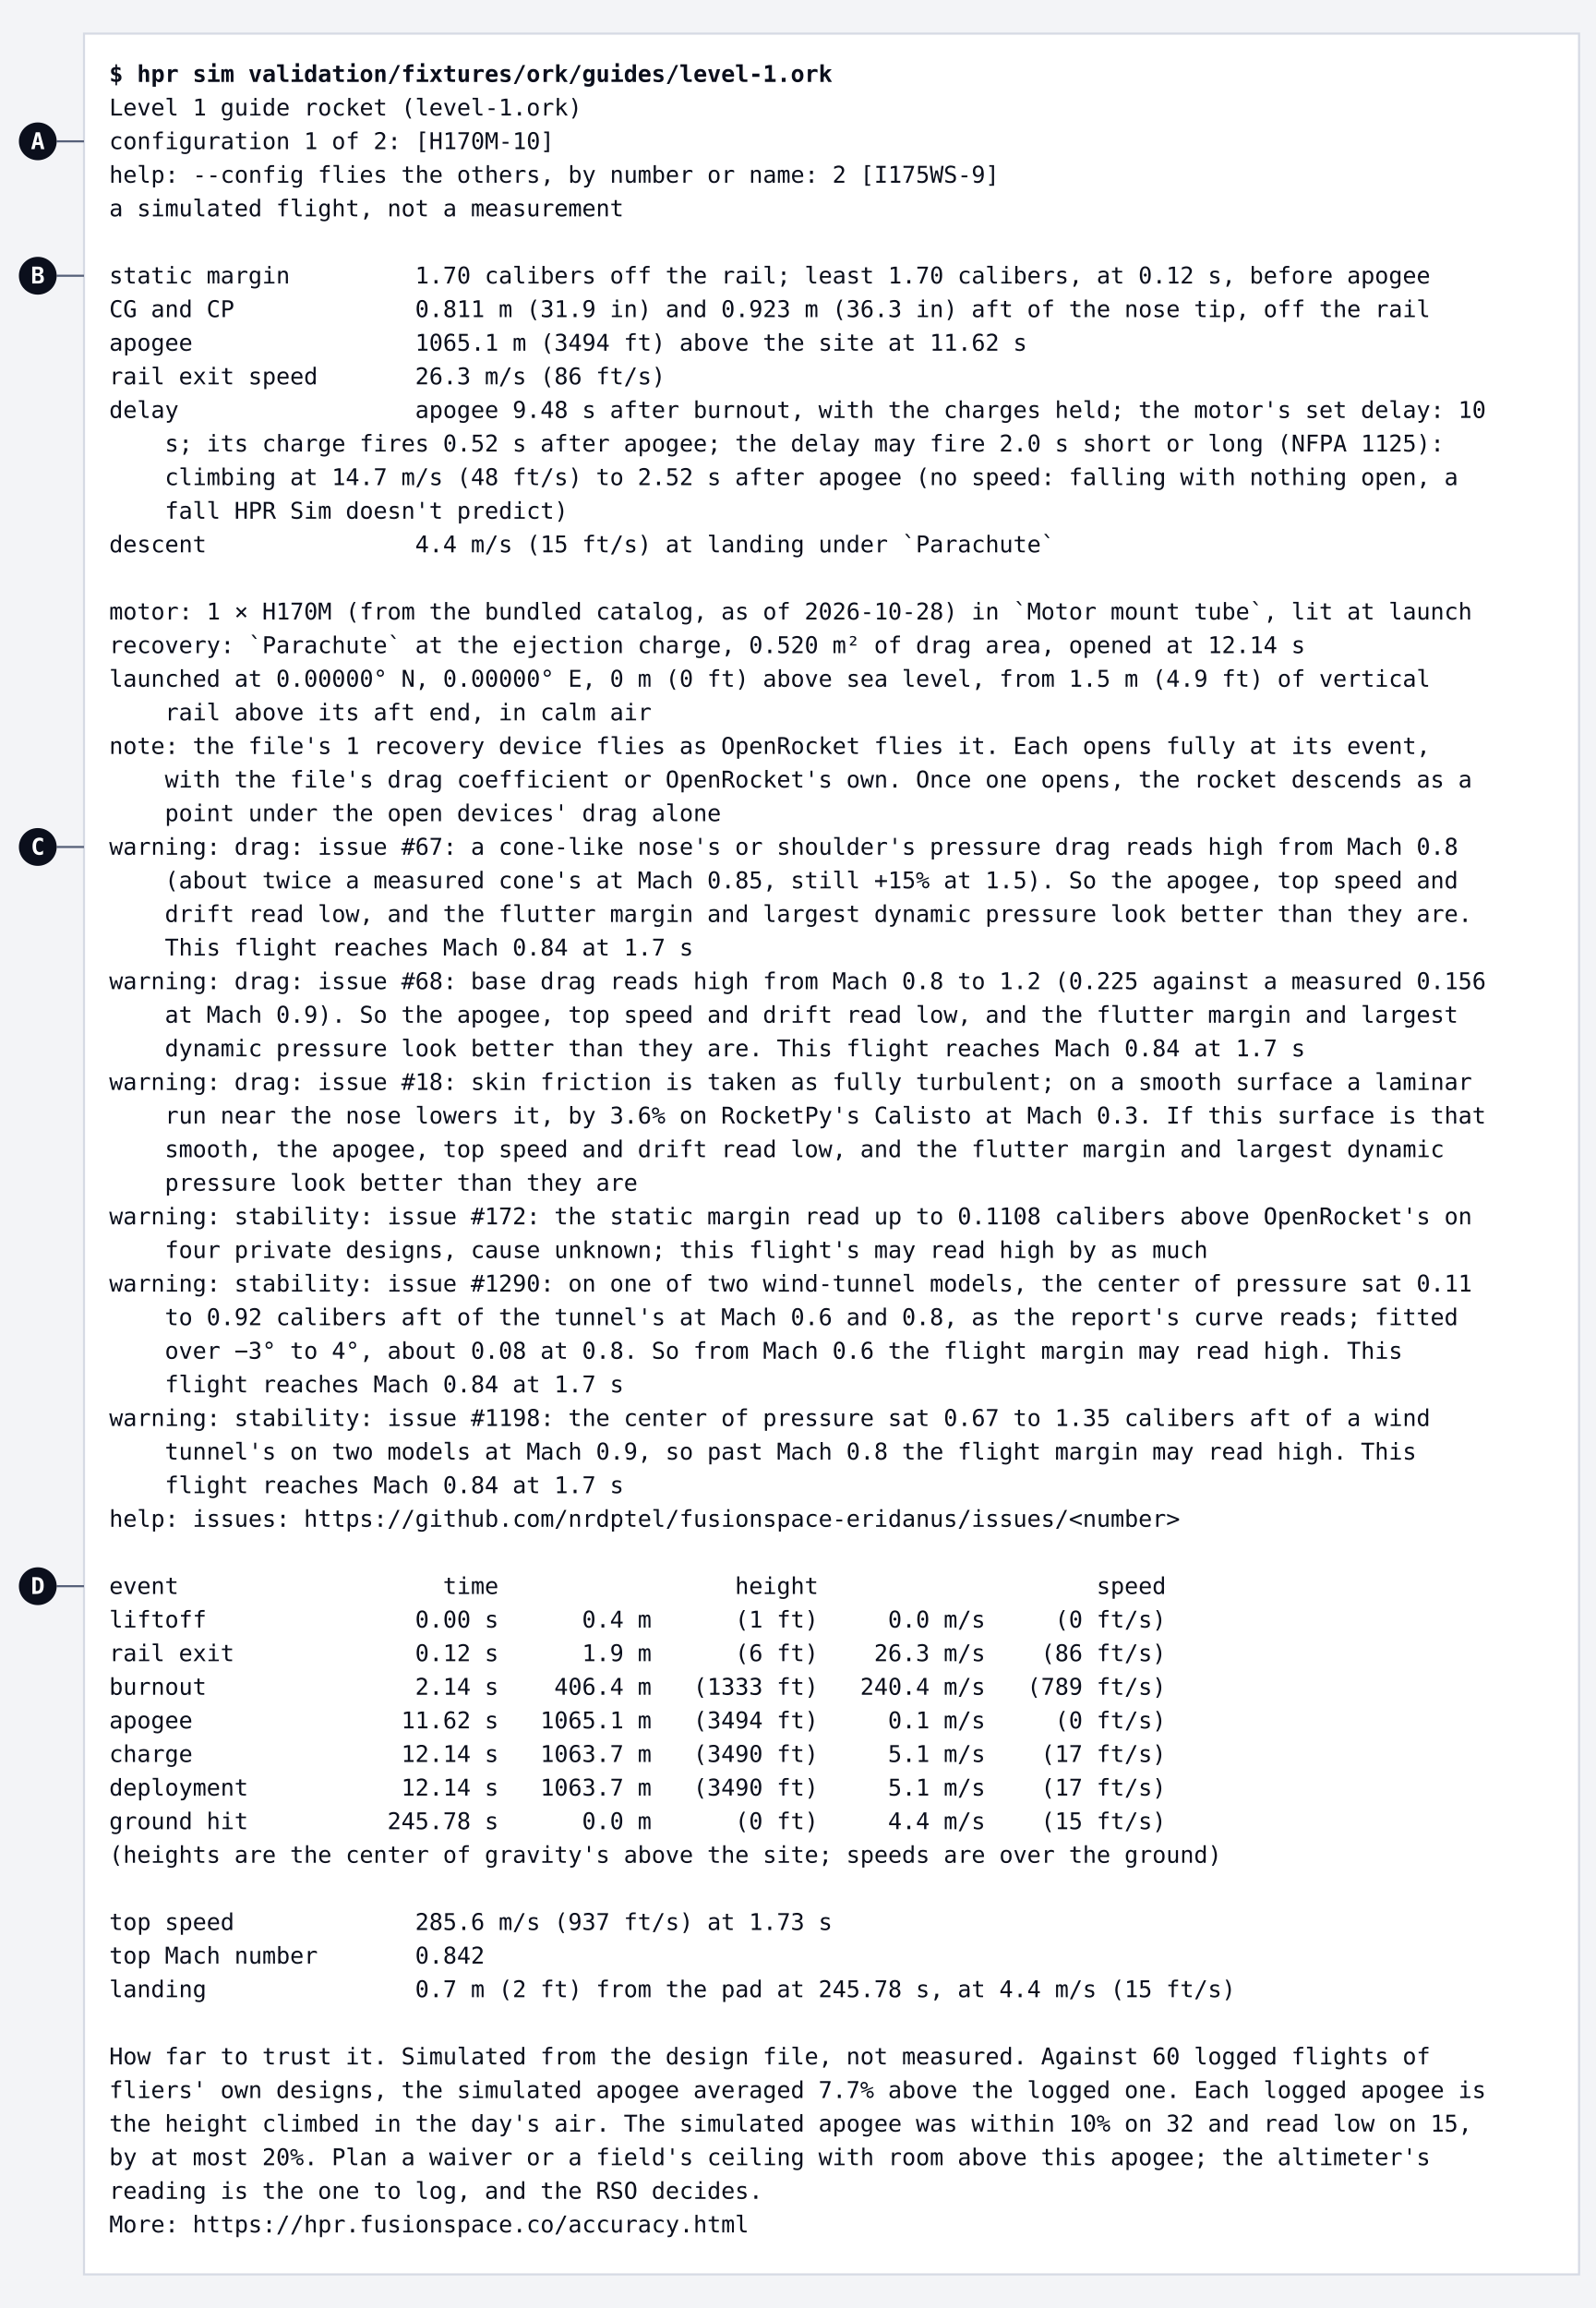
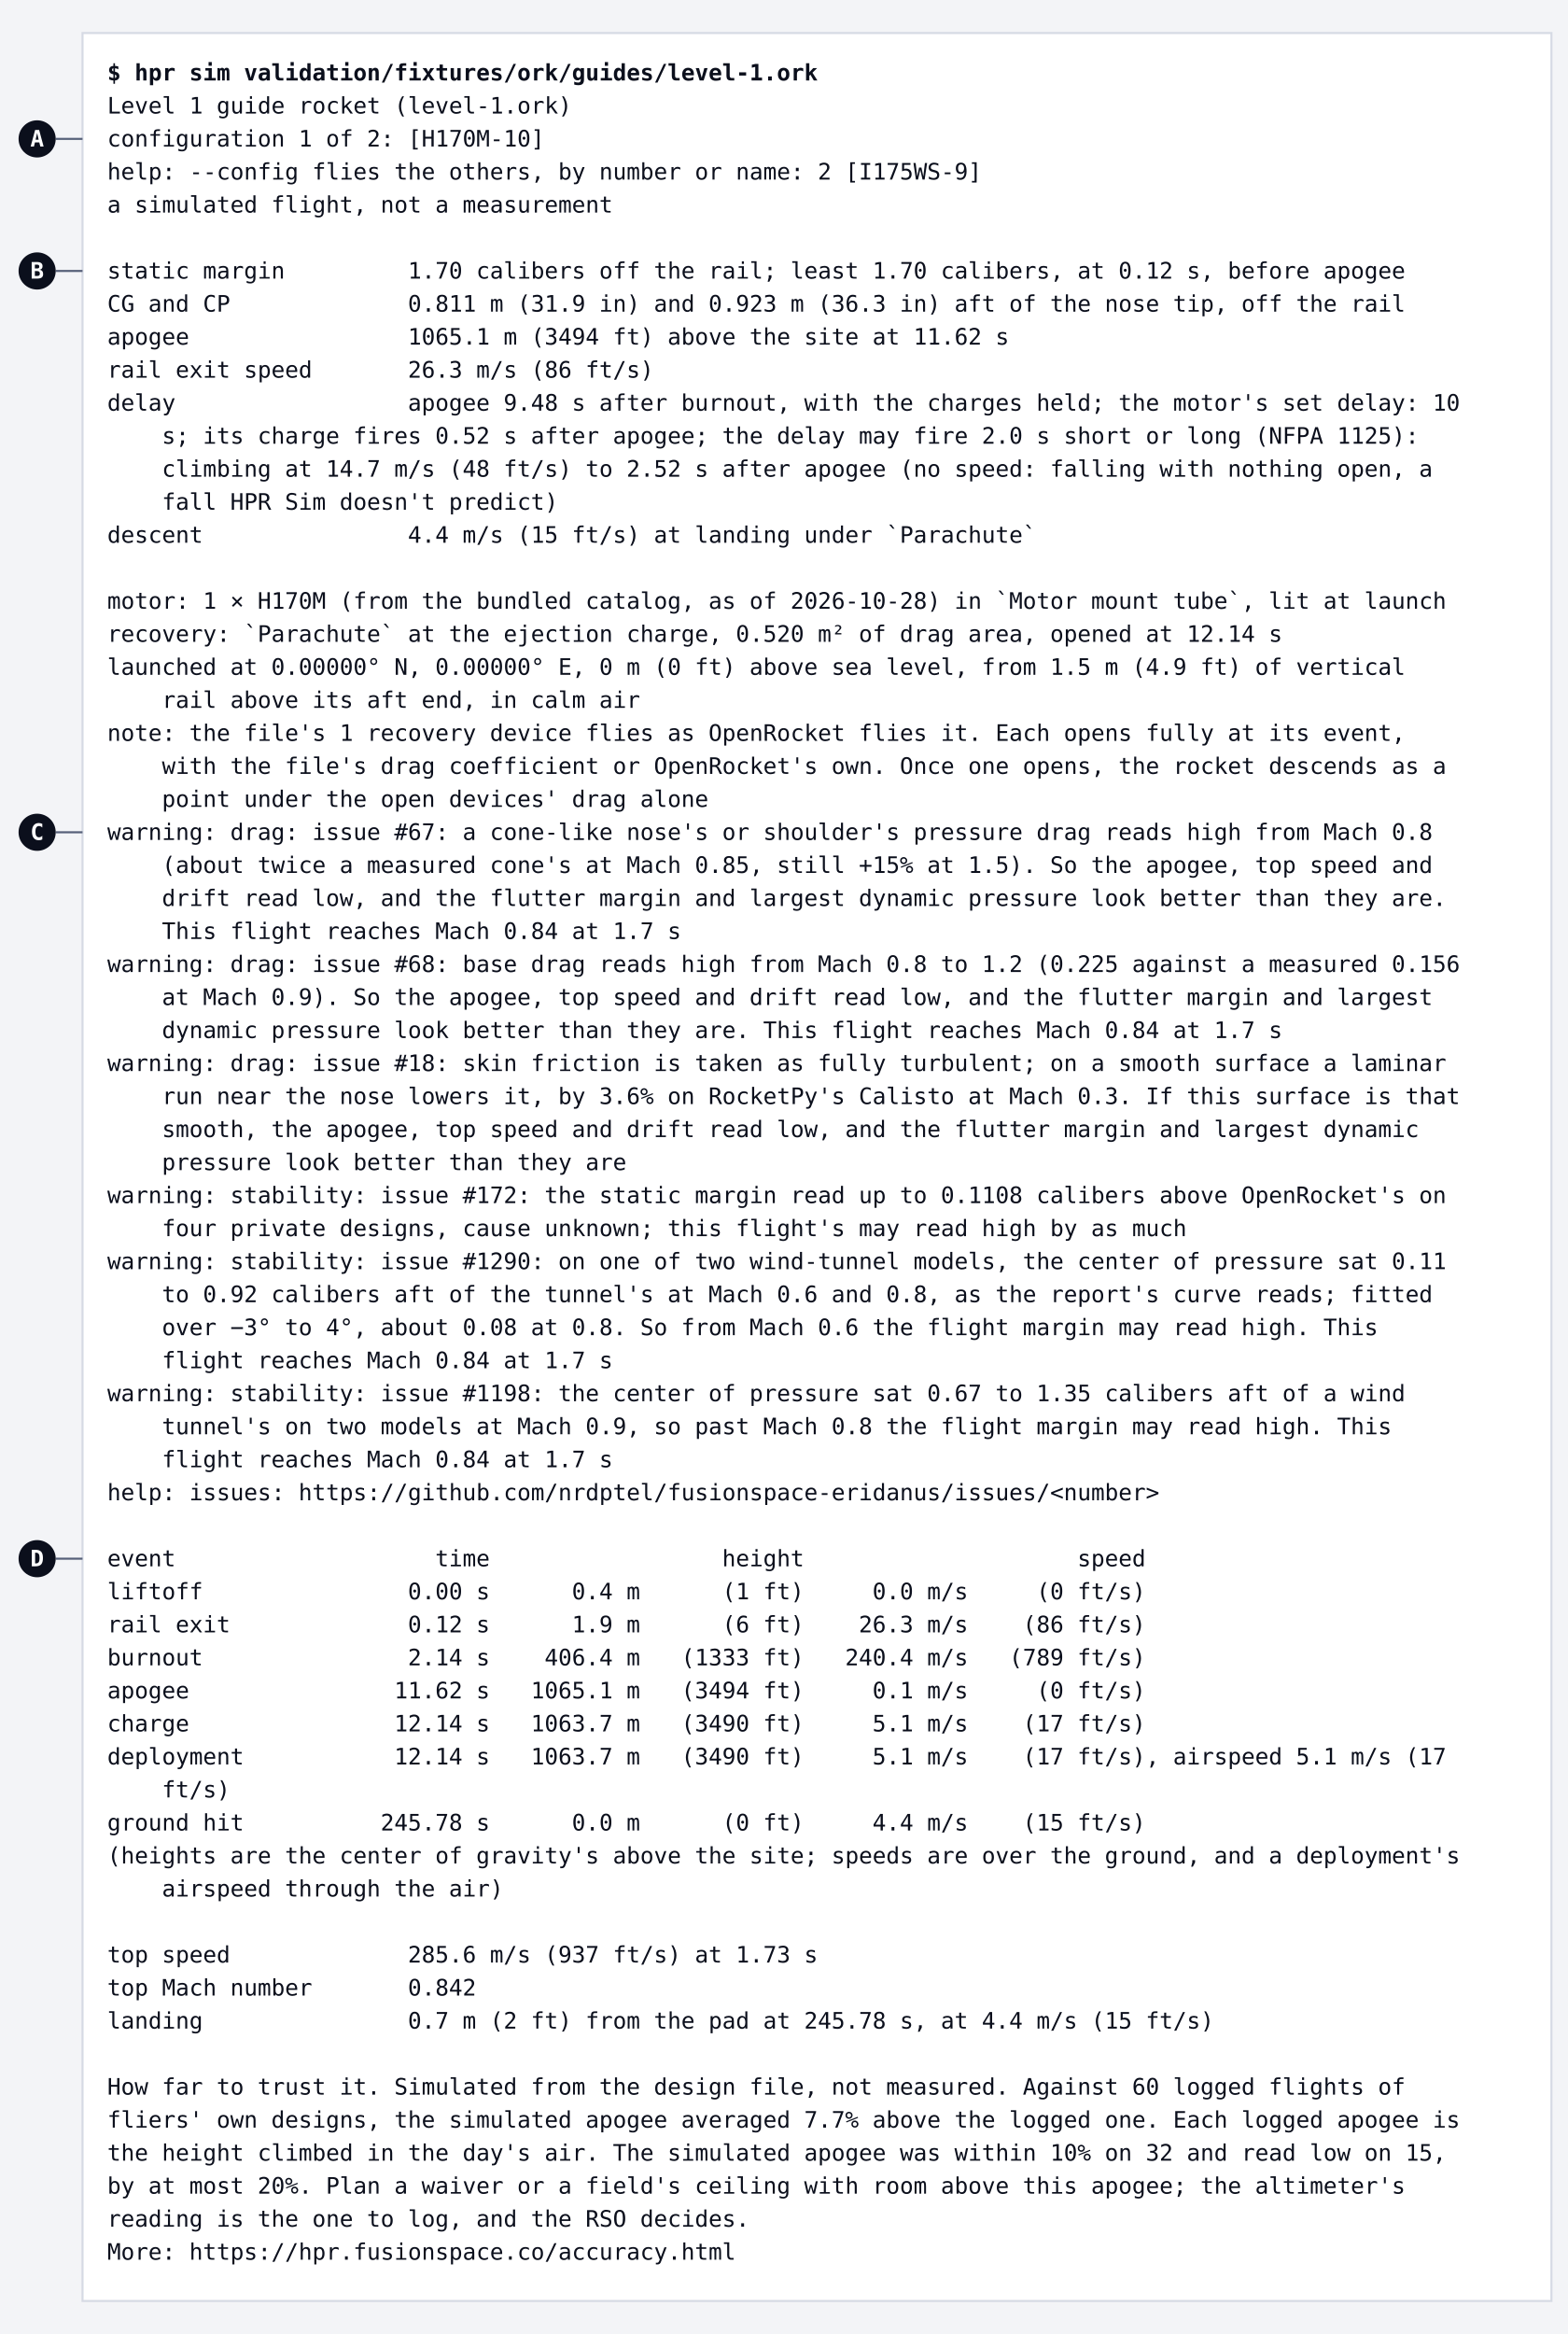
- <svg xmlns="http://www.w3.org/2000/svg" width="760" height="1099" viewBox="0 0 760 1099" font-family="'Cascadia Mono', ui-monospace, Menlo, Consolas, monospace" font-size="11" role="img" aria-labelledby="title" aria-describedby="desc">
-   <rect width="760" height="1099" fill="#F3F4F7" />
-   <rect x="40" y="16" width="712" height="1067" fill="#FFFFFF" stroke="#D6DAE4" stroke-width="1" />
+ <svg xmlns="http://www.w3.org/2000/svg" width="760" height="1131" viewBox="0 0 760 1131" font-family="'Cascadia Mono', ui-monospace, Menlo, Consolas, monospace" font-size="11" role="img" aria-labelledby="title" aria-describedby="desc">
+   <rect width="760" height="1131" fill="#F3F4F7" />
+   <rect x="40" y="16" width="712" height="1099" fill="#FFFFFF" stroke="#D6DAE4" stroke-width="1" />
  <text x="52" y="39" xml:space="preserve" font-weight="600" fill="#0B0F1C">$ hpr sim validation/fixtures/ork/guides/level-1.ork</text>
  <text x="52" y="55" xml:space="preserve" fill="#0B0F1C">Level 1 guide rocket (level-1.ork)</text>
  <text x="52" y="71" xml:space="preserve" fill="#0B0F1C">configuration 1 of 2: [H170M-10]</text>
  <text x="52" y="87" xml:space="preserve" fill="#0B0F1C">help: --config flies the others, by number or name: 2 [I175WS-9]</text>
  <text x="52" y="103" xml:space="preserve" fill="#0B0F1C">a simulated flight, not a measurement</text>
  <text x="52" y="135" xml:space="preserve" fill="#0B0F1C">static margin         1.70 calibers off the rail; least 1.70 calibers, at 0.12 s, before apogee</text>
  <text x="52" y="151" xml:space="preserve" fill="#0B0F1C">CG and CP             0.811 m (31.9 in) and 0.923 m (36.3 in) aft of the nose tip, off the rail</text>
  <text x="52" y="167" xml:space="preserve" fill="#0B0F1C">apogee                1065.1 m (3494 ft) above the site at 11.62 s</text>
  <text x="52" y="183" xml:space="preserve" fill="#0B0F1C">rail exit speed       26.3 m/s (86 ft/s)</text>
  <text x="52" y="199" xml:space="preserve" fill="#0B0F1C">delay                 apogee 9.48 s after burnout, with the charges held; the motor's set delay: 10</text>
  <text x="52" y="215" xml:space="preserve" fill="#0B0F1C">    s; its charge fires 0.52 s after apogee; the delay may fire 2.0 s short or long (NFPA 1125):</text>
  <text x="52" y="231" xml:space="preserve" fill="#0B0F1C">    climbing at 14.7 m/s (48 ft/s) to 2.52 s after apogee (no speed: falling with nothing open, a</text>
  <text x="52" y="247" xml:space="preserve" fill="#0B0F1C">    fall HPR Sim doesn't predict)</text>
  <text x="52" y="263" xml:space="preserve" fill="#0B0F1C">descent               4.4 m/s (15 ft/s) at landing under `Parachute`</text>
  <text x="52" y="295" xml:space="preserve" fill="#0B0F1C">motor: 1 × H170M (from the bundled catalog, as of 2026-10-28) in `Motor mount tube`, lit at launch</text>
  <text x="52" y="311" xml:space="preserve" fill="#0B0F1C">recovery: `Parachute` at the ejection charge, 0.520 m² of drag area, opened at 12.14 s</text>
  <text x="52" y="327" xml:space="preserve" fill="#0B0F1C">launched at 0.00000° N, 0.00000° E, 0 m (0 ft) above sea level, from 1.5 m (4.9 ft) of vertical</text>
  <text x="52" y="343" xml:space="preserve" fill="#0B0F1C">    rail above its aft end, in calm air</text>
  <text x="52" y="359" xml:space="preserve" fill="#0B0F1C">note: the file's 1 recovery device flies as OpenRocket flies it. Each opens fully at its event,</text>
  <text x="52" y="375" xml:space="preserve" fill="#0B0F1C">    with the file's drag coefficient or OpenRocket's own. Once one opens, the rocket descends as a</text>
  <text x="52" y="391" xml:space="preserve" fill="#0B0F1C">    point under the open devices' drag alone</text>
  <text x="52" y="407" xml:space="preserve" fill="#0B0F1C">warning: drag: issue #67: a cone-like nose's or shoulder's pressure drag reads high from Mach 0.8</text>
  <text x="52" y="423" xml:space="preserve" fill="#0B0F1C">    (about twice a measured cone's at Mach 0.85, still +15% at 1.5). So the apogee, top speed and</text>
  <text x="52" y="439" xml:space="preserve" fill="#0B0F1C">    drift read low, and the flutter margin and largest dynamic pressure look better than they are.</text>
  <text x="52" y="455" xml:space="preserve" fill="#0B0F1C">    This flight reaches Mach 0.84 at 1.7 s</text>
  <text x="52" y="471" xml:space="preserve" fill="#0B0F1C">warning: drag: issue #68: base drag reads high from Mach 0.8 to 1.2 (0.225 against a measured 0.156</text>
  <text x="52" y="487" xml:space="preserve" fill="#0B0F1C">    at Mach 0.9). So the apogee, top speed and drift read low, and the flutter margin and largest</text>
  <text x="52" y="503" xml:space="preserve" fill="#0B0F1C">    dynamic pressure look better than they are. This flight reaches Mach 0.84 at 1.7 s</text>
  <text x="52" y="519" xml:space="preserve" fill="#0B0F1C">warning: drag: issue #18: skin friction is taken as fully turbulent; on a smooth surface a laminar</text>
  <text x="52" y="535" xml:space="preserve" fill="#0B0F1C">    run near the nose lowers it, by 3.6% on RocketPy's Calisto at Mach 0.3. If this surface is that</text>
  <text x="52" y="551" xml:space="preserve" fill="#0B0F1C">    smooth, the apogee, top speed and drift read low, and the flutter margin and largest dynamic</text>
  <text x="52" y="567" xml:space="preserve" fill="#0B0F1C">    pressure look better than they are</text>
  <text x="52" y="583" xml:space="preserve" fill="#0B0F1C">warning: stability: issue #172: the static margin read up to 0.1108 calibers above OpenRocket's on</text>
  <text x="52" y="599" xml:space="preserve" fill="#0B0F1C">    four private designs, cause unknown; this flight's may read high by as much</text>
  <text x="52" y="615" xml:space="preserve" fill="#0B0F1C">warning: stability: issue #1290: on one of two wind-tunnel models, the center of pressure sat 0.11</text>
  <text x="52" y="631" xml:space="preserve" fill="#0B0F1C">    to 0.92 calibers aft of the tunnel's at Mach 0.6 and 0.8, as the report's curve reads; fitted</text>
  <text x="52" y="647" xml:space="preserve" fill="#0B0F1C">    over −3° to 4°, about 0.08 at 0.8. So from Mach 0.6 the flight margin may read high. This</text>
  <text x="52" y="663" xml:space="preserve" fill="#0B0F1C">    flight reaches Mach 0.84 at 1.7 s</text>
  <text x="52" y="679" xml:space="preserve" fill="#0B0F1C">warning: stability: issue #1198: the center of pressure sat 0.67 to 1.35 calibers aft of a wind</text>
  <text x="52" y="695" xml:space="preserve" fill="#0B0F1C">    tunnel's on two models at Mach 0.9, so past Mach 0.8 the flight margin may read high. This</text>
  <text x="52" y="711" xml:space="preserve" fill="#0B0F1C">    flight reaches Mach 0.84 at 1.7 s</text>
  <text x="52" y="727" xml:space="preserve" fill="#0B0F1C">help: issues: https://github.com/nrdptel/fusionspace-eridanus/issues/&lt;number&gt;</text>
  <text x="52" y="759" xml:space="preserve" fill="#0B0F1C">event                   time                 height                    speed</text>
  <text x="52" y="775" xml:space="preserve" fill="#0B0F1C">liftoff               0.00 s      0.4 m      (1 ft)     0.0 m/s     (0 ft/s)</text>
  <text x="52" y="791" xml:space="preserve" fill="#0B0F1C">rail exit             0.12 s      1.9 m      (6 ft)    26.3 m/s    (86 ft/s)</text>
  <text x="52" y="807" xml:space="preserve" fill="#0B0F1C">burnout               2.14 s    406.4 m   (1333 ft)   240.4 m/s   (789 ft/s)</text>
  <text x="52" y="823" xml:space="preserve" fill="#0B0F1C">apogee               11.62 s   1065.1 m   (3494 ft)     0.1 m/s     (0 ft/s)</text>
  <text x="52" y="839" xml:space="preserve" fill="#0B0F1C">charge               12.14 s   1063.7 m   (3490 ft)     5.1 m/s    (17 ft/s)</text>
-   <text x="52" y="855" xml:space="preserve" fill="#0B0F1C">deployment           12.14 s   1063.7 m   (3490 ft)     5.1 m/s    (17 ft/s)</text>
-   <text x="52" y="871" xml:space="preserve" fill="#0B0F1C">ground hit          245.78 s      0.0 m      (0 ft)     4.4 m/s    (15 ft/s)</text>
-   <text x="52" y="887" xml:space="preserve" fill="#0B0F1C">(heights are the center of gravity's above the site; speeds are over the ground)</text>
-   <text x="52" y="919" xml:space="preserve" fill="#0B0F1C">top speed             285.6 m/s (937 ft/s) at 1.73 s</text>
-   <text x="52" y="935" xml:space="preserve" fill="#0B0F1C">top Mach number       0.842</text>
-   <text x="52" y="951" xml:space="preserve" fill="#0B0F1C">landing               0.7 m (2 ft) from the pad at 245.78 s, at 4.4 m/s (15 ft/s)</text>
-   <text x="52" y="983" xml:space="preserve" fill="#0B0F1C">How far to trust it. Simulated from the design file, not measured. Against 60 logged flights of</text>
-   <text x="52" y="999" xml:space="preserve" fill="#0B0F1C">fliers' own designs, the simulated apogee averaged 7.7% above the logged one. Each logged apogee is</text>
-   <text x="52" y="1015" xml:space="preserve" fill="#0B0F1C">the height climbed in the day's air. The simulated apogee was within 10% on 32 and read low on 15,</text>
-   <text x="52" y="1031" xml:space="preserve" fill="#0B0F1C">by at most 20%. Plan a waiver or a field's ceiling with room above this apogee; the altimeter's</text>
-   <text x="52" y="1047" xml:space="preserve" fill="#0B0F1C">reading is the one to log, and the RSO decides.</text>
-   <text x="52" y="1063" xml:space="preserve" fill="#0B0F1C">More: https://hpr.fusionspace.co/accuracy.html</text>
+   <text x="52" y="855" xml:space="preserve" fill="#0B0F1C">deployment           12.14 s   1063.7 m   (3490 ft)     5.1 m/s    (17 ft/s), airspeed 5.1 m/s (17</text>
+   <text x="52" y="871" xml:space="preserve" fill="#0B0F1C">    ft/s)</text>
+   <text x="52" y="887" xml:space="preserve" fill="#0B0F1C">ground hit          245.78 s      0.0 m      (0 ft)     4.4 m/s    (15 ft/s)</text>
+   <text x="52" y="903" xml:space="preserve" fill="#0B0F1C">(heights are the center of gravity's above the site; speeds are over the ground, and a deployment's</text>
+   <text x="52" y="919" xml:space="preserve" fill="#0B0F1C">    airspeed through the air)</text>
+   <text x="52" y="951" xml:space="preserve" fill="#0B0F1C">top speed             285.6 m/s (937 ft/s) at 1.73 s</text>
+   <text x="52" y="967" xml:space="preserve" fill="#0B0F1C">top Mach number       0.842</text>
+   <text x="52" y="983" xml:space="preserve" fill="#0B0F1C">landing               0.7 m (2 ft) from the pad at 245.78 s, at 4.4 m/s (15 ft/s)</text>
+   <text x="52" y="1015" xml:space="preserve" fill="#0B0F1C">How far to trust it. Simulated from the design file, not measured. Against 60 logged flights of</text>
+   <text x="52" y="1031" xml:space="preserve" fill="#0B0F1C">fliers' own designs, the simulated apogee averaged 7.7% above the logged one. Each logged apogee is</text>
+   <text x="52" y="1047" xml:space="preserve" fill="#0B0F1C">the height climbed in the day's air. The simulated apogee was within 10% on 32 and read low on 15,</text>
+   <text x="52" y="1063" xml:space="preserve" fill="#0B0F1C">by at most 20%. Plan a waiver or a field's ceiling with room above this apogee; the altimeter's</text>
+   <text x="52" y="1079" xml:space="preserve" fill="#0B0F1C">reading is the one to log, and the RSO decides.</text>
+   <text x="52" y="1095" xml:space="preserve" fill="#0B0F1C">More: https://hpr.fusionspace.co/accuracy.html</text>
  <line x1="27" y1="67.3" x2="40" y2="67.3" stroke="#566079" stroke-width="1" />
  <circle cx="18" cy="67.3" r="9" fill="#0B0F1C" />
  <text x="18" y="71.0" text-anchor="middle" font-weight="600" fill="#FFFFFF">A</text>
  <line x1="27" y1="131.3" x2="40" y2="131.3" stroke="#566079" stroke-width="1" />
  <circle cx="18" cy="131.3" r="9" fill="#0B0F1C" />
  <text x="18" y="135.0" text-anchor="middle" font-weight="600" fill="#FFFFFF">B</text>
  <line x1="27" y1="403.3" x2="40" y2="403.3" stroke="#566079" stroke-width="1" />
  <circle cx="18" cy="403.3" r="9" fill="#0B0F1C" />
  <text x="18" y="407.0" text-anchor="middle" font-weight="600" fill="#FFFFFF">C</text>
  <line x1="27" y1="755.3" x2="40" y2="755.3" stroke="#566079" stroke-width="1" />
  <circle cx="18" cy="755.3" r="9" fill="#0B0F1C" />
  <text x="18" y="759.0" text-anchor="middle" font-weight="600" fill="#FFFFFF">D</text>
</svg>
